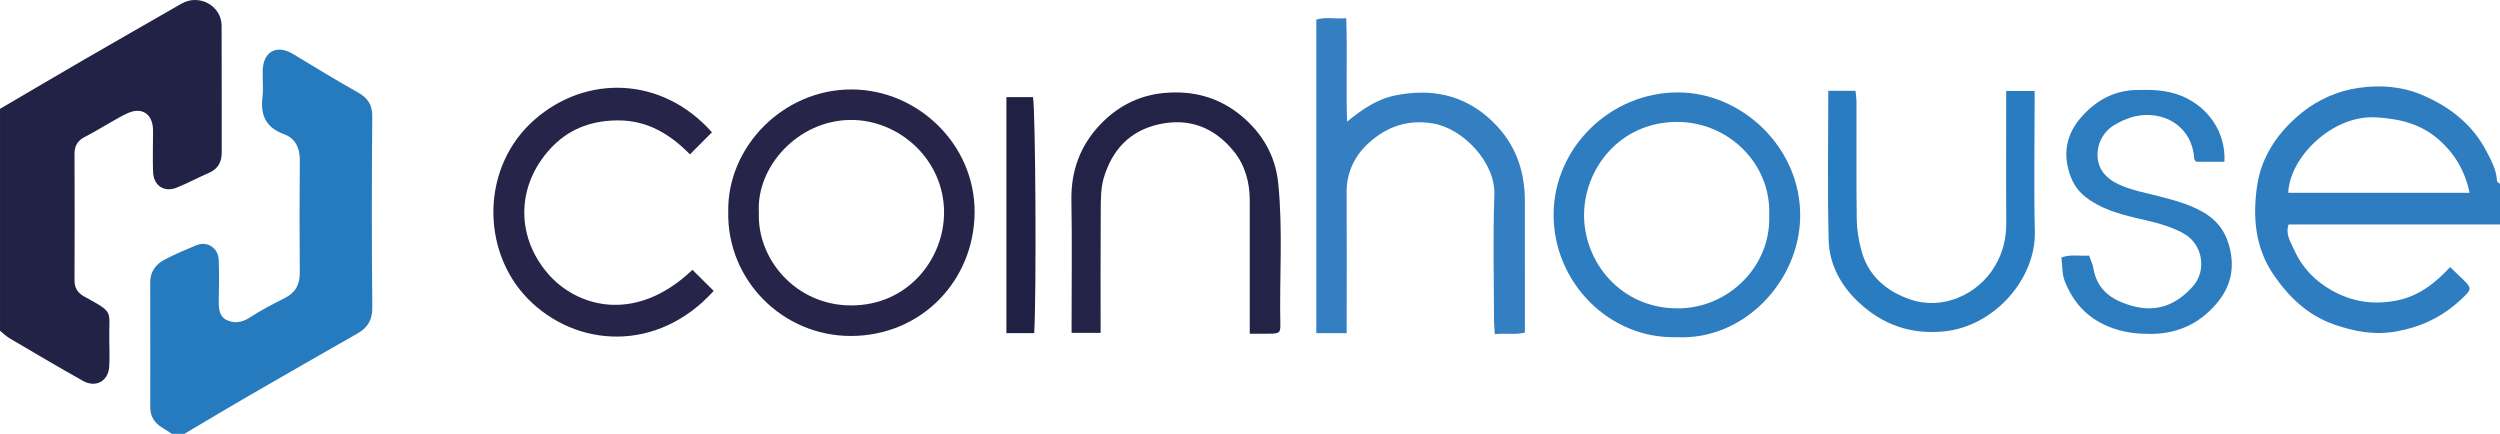
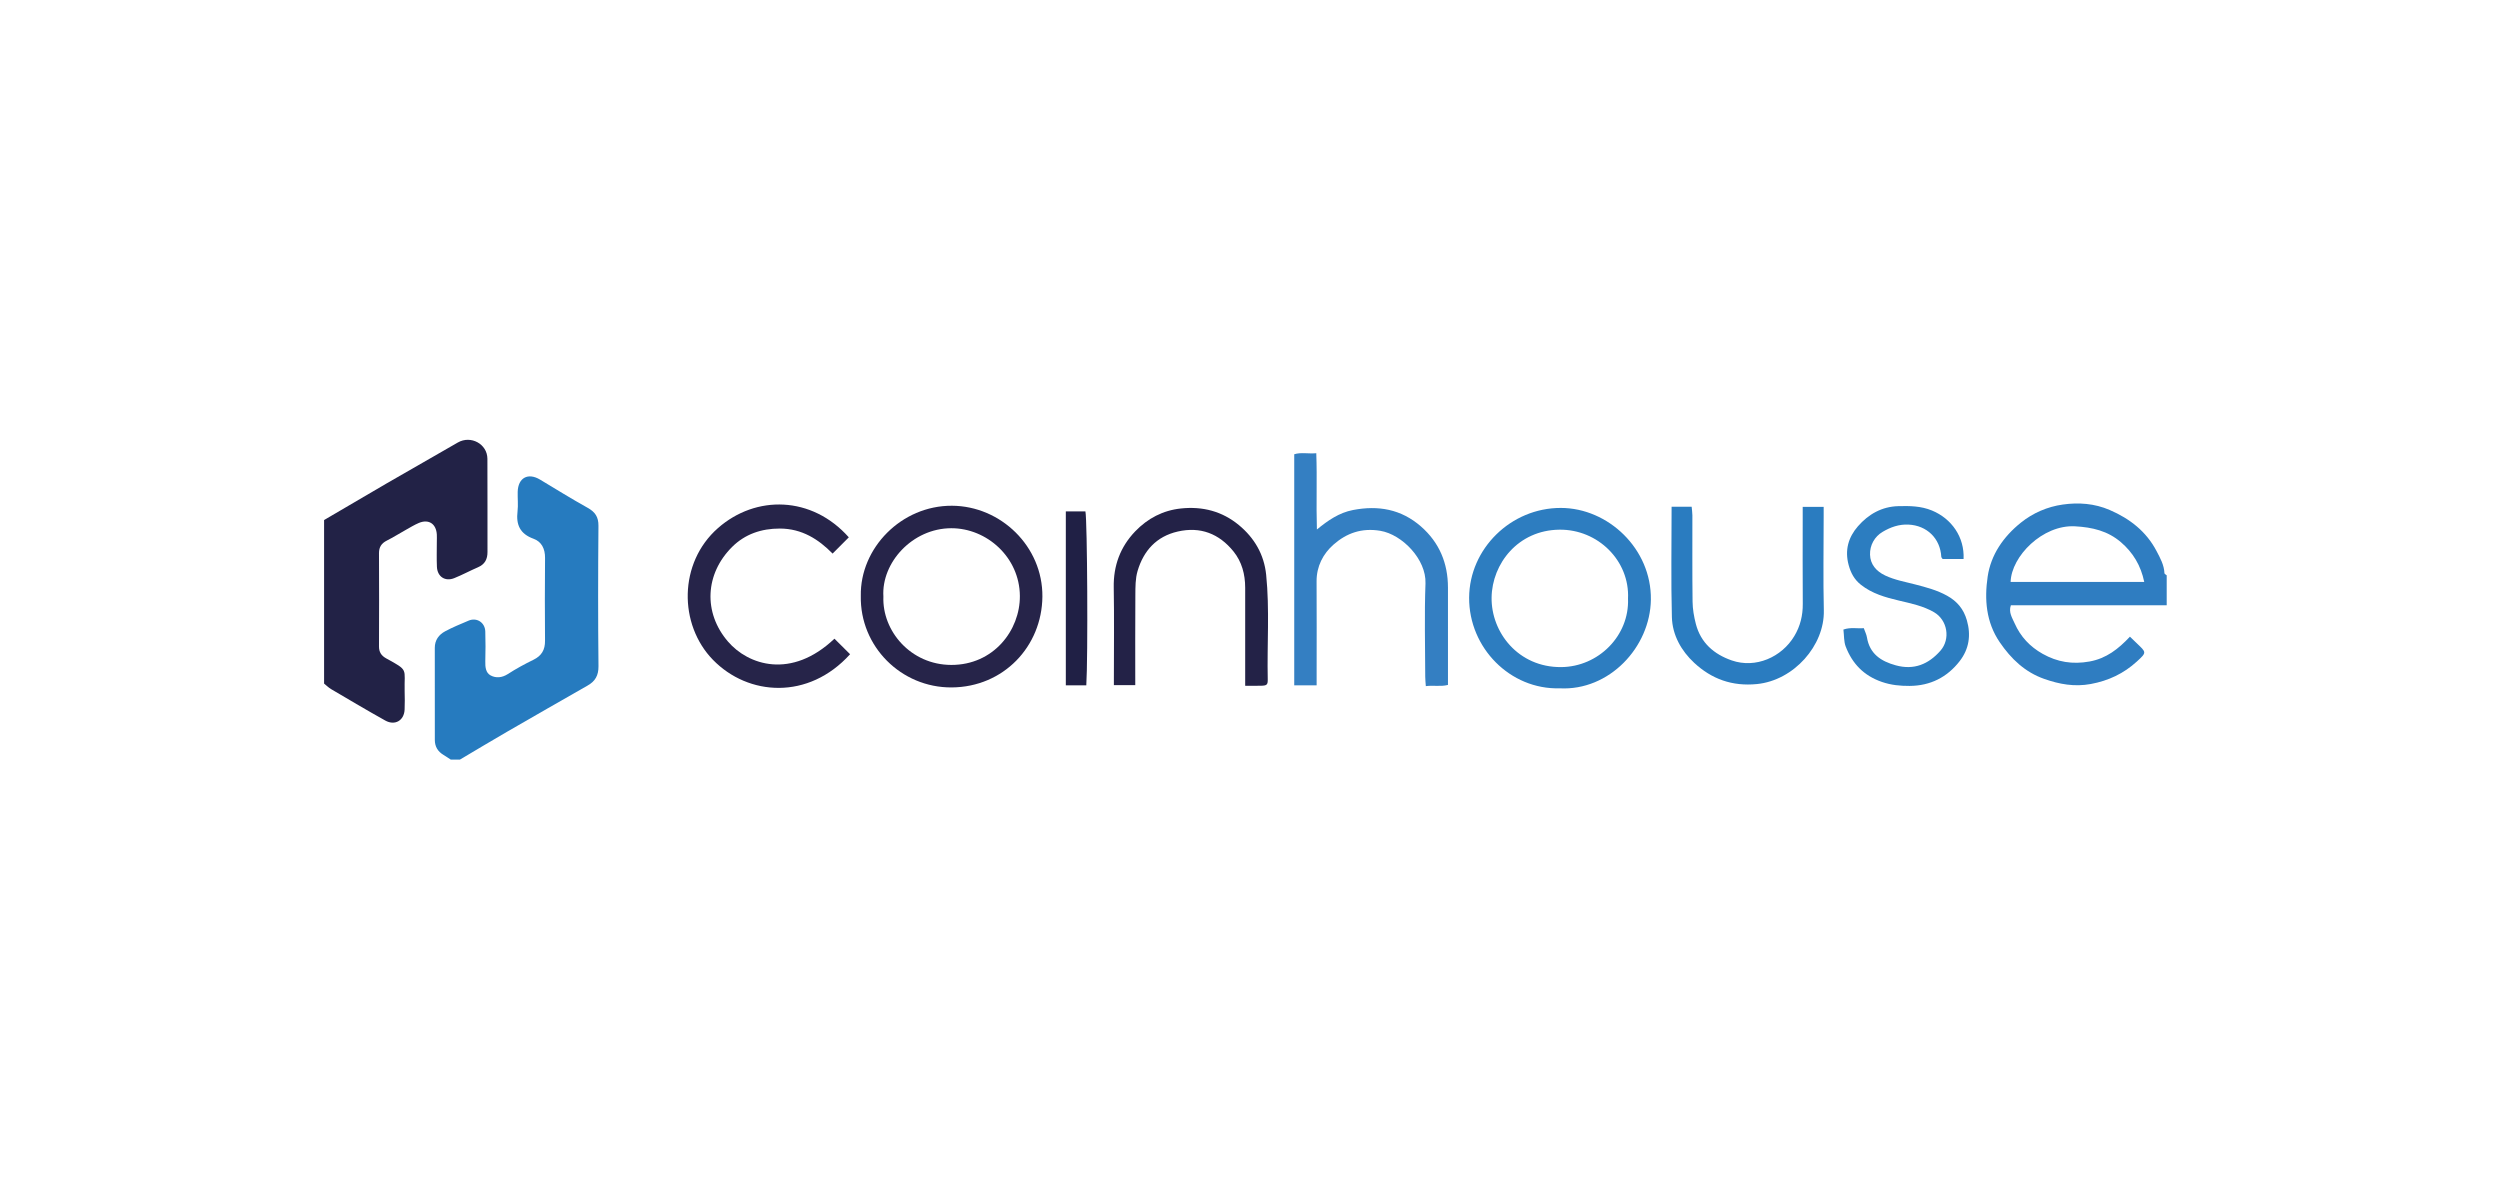
- <svg viewBox="0 0 149.25 25.901">
-   <g>
-     <path d="m0 6.498c1.691-0.99 3.379-1.987 5.074-2.97 1.916-1.11 3.841-2.205 5.76-3.31 1.051-0.604 2.388 0.116 2.396 1.315 0.013 2.517 0 5.033 7e-3 7.55 2e-3 0.585-0.21 1-0.768 1.24-0.648 0.278-1.27 0.619-1.923 0.88-0.74 0.297-1.369-0.115-1.405-0.912-0.031-0.682-8e-3 -1.366-8e-3 -2.05 0-0.186 0.01-0.373 0-0.559-0.048-0.883-0.66-1.287-1.466-0.944-0.365 0.156-0.708 0.367-1.056 0.562-0.51 0.285-1.006 0.598-1.527 0.862-0.436 0.22-0.638 0.528-0.636 1.026 0.013 2.516 0.012 5.033 0 7.55-1e-3 0.46 0.193 0.75 0.584 0.966 1.852 1.018 1.45 0.786 1.494 2.663 0.012 0.497 0.02 0.995-3e-3 1.491-0.041 0.879-0.785 1.317-1.564 0.882-1.477-0.824-2.932-1.689-4.39-2.546-0.206-0.122-0.38-0.298-0.568-0.449v-13.247z" fill="#222246" />
-     <path d="m10.261 25.901c-0.197-0.127-0.39-0.258-0.59-0.379-0.46-0.276-0.7-0.674-0.7-1.214 0-2.485 4e-3 -4.97-3e-3 -7.456-1e-3 -0.63 0.327-1.066 0.835-1.34 0.613-0.33 1.265-0.594 1.908-0.867 0.653-0.277 1.322 0.148 1.347 0.876 0.027 0.807 0.022 1.615 1e-3 2.422-0.012 0.456 0.033 0.931 0.435 1.144 0.436 0.23 0.924 0.187 1.394-0.116 0.665-0.429 1.365-0.81 2.076-1.157 0.662-0.324 0.939-0.81 0.933-1.538-0.017-2.237-0.02-4.474 2e-3 -6.71 7e-3 -0.736-0.28-1.315-0.931-1.551-1.097-0.397-1.427-1.13-1.298-2.218 0.062-0.52-1e-3 -1.055 0.013-1.583 0.03-1.141 0.835-1.576 1.808-0.993 1.282 0.77 2.554 1.56 3.86 2.287 0.608 0.339 0.88 0.74 0.873 1.463-0.032 3.79-0.036 7.58 3e-3 11.37 7e-3 0.751-0.267 1.214-0.879 1.563-2.171 1.24-4.343 2.48-6.507 3.732-1.285 0.743-2.556 1.51-3.834 2.265z" fill="#267bbf" />
-     <path d="m136.61 11.511h10.823c-0.276-1.334-0.91-2.378-1.885-3.215-1.067-0.917-2.317-1.213-3.72-1.29-2.624-0.142-5.156 2.426-5.218 4.505zm12.644 1.89h-12.624c-0.201 0.572 0.11 1.02 0.31 1.472 0.473 1.072 1.237 1.884 2.264 2.462 1.195 0.673 2.428 0.87 3.797 0.622 1.357-0.245 2.334-1.011 3.273-2.012l0.544 0.524c0.784 0.756 0.85 0.73 0.01 1.495-1.057 0.964-2.285 1.549-3.723 1.815-1.327 0.245-2.54 0.019-3.76-0.407-1.566-0.548-2.694-1.625-3.615-2.973-1.115-1.632-1.248-3.48-0.98-5.314 0.262-1.779 1.275-3.237 2.687-4.372a6.974 6.974 0 0 1 3.397-1.47c1.272-0.181 2.565-0.092 3.8 0.44 1.635 0.705 2.967 1.744 3.798 3.33 0.29 0.554 0.612 1.128 0.638 1.793 2e-3 0.059 0.12 0.113 0.183 0.17v2.425z" fill="#2f7dc1" />
-     <path d="m80.397 19.889h-1.814v-18.718c0.542-0.176 1.125-0.026 1.786-0.085 0.075 2.063-0.015 4.098 0.05 6.178 0.907-0.742 1.8-1.36 2.923-1.577 2.043-0.397 3.903-0.068 5.503 1.328 1.499 1.31 2.189 2.986 2.19 4.96 3e-3 2.61 1e-3 5.22 1e-3 7.879-0.585 0.152-1.165 0.017-1.794 0.097-0.02-0.293-0.048-0.53-0.048-0.767-4e-3 -2.518-0.073-5.039 0.02-7.553 0.072-1.948-1.885-3.96-3.652-4.259-1.52-0.258-2.742 0.192-3.786 1.106-0.854 0.746-1.392 1.77-1.383 2.997 0.016 2.486 4e-3 4.974 4e-3 7.46z" fill="#347fc2" />
-     <path d="m45.305 12.696c-0.11 2.786 2.212 5.532 5.499 5.538 3.421 7e-3 5.574-2.801 5.556-5.588-0.021-3.129-2.676-5.493-5.563-5.485-3.15 0.01-5.663 2.794-5.492 5.535m-1.829-0.053c-0.07-3.877 3.29-7.324 7.386-7.303 3.941 0.02 7.36 3.291 7.322 7.364-0.037 4.03-3.147 7.327-7.349 7.353-4.1 0.025-7.443-3.33-7.359-7.414" fill="#262449" />
-     <path d="m105.62 12.869c0.145-3.072-2.434-5.624-5.555-5.59-3.355 0.035-5.456 2.757-5.496 5.491-0.042 2.83 2.165 5.665 5.631 5.64 3.018-0.02 5.535-2.538 5.42-5.541m-5.535 7.26c-4.005 0.113-7.352-3.27-7.335-7.336 0.017-3.973 3.386-7.285 7.434-7.276 3.83 9e-3 7.34 3.314 7.287 7.422-0.05 3.875-3.389 7.404-7.386 7.19" fill="#2d7dc0" />
-     <path d="m41.34 16.109 1.267 1.258c-3.372 3.729-8.247 3.393-11.11 0.452-2.782-2.86-2.793-7.855 0.41-10.67 3.067-2.695 7.602-2.62 10.596 0.749l-1.313 1.318c-1.127-1.149-2.473-2.025-4.271-2.028-1.497-3e-3 -2.82 0.45-3.862 1.482-2.195 2.178-2.36 5.321-0.345 7.668 1.638 1.91 5.136 3.09 8.628-0.229" fill="#262449" />
-     <path d="m132.8 9.654h-1.698c-0.047-0.076-0.104-0.125-0.107-0.177-0.084-1.495-1.169-2.54-2.66-2.61-0.771-0.037-1.455 0.21-2.086 0.584a2.06 2.06 0 0 0-1.026 1.852c0.02 0.77 0.486 1.337 1.229 1.688 0.781 0.369 1.618 0.512 2.437 0.726 0.883 0.23 1.755 0.456 2.568 0.907 0.825 0.457 1.347 1.087 1.609 1.993 0.35 1.211 0.175 2.33-0.58 3.307-1.014 1.31-2.379 2-4.057 2.01-0.768 5e-3 -1.502-0.065-2.256-0.326-1.455-0.504-2.385-1.474-2.918-2.855-0.16-0.414-0.128-0.904-0.188-1.384 0.588-0.208 1.132-0.063 1.65-0.114 0.1 0.288 0.216 0.507 0.254 0.74 0.22 1.341 1.132 1.942 2.342 2.273 1.475 0.404 2.649-0.093 3.61-1.183 0.836-0.948 0.574-2.489-0.518-3.122-0.877-0.509-1.865-0.71-2.84-0.941-1.1-0.26-2.18-0.563-3.091-1.289-0.524-0.417-0.807-0.944-0.983-1.589-0.328-1.204-0.025-2.25 0.754-3.143 0.854-0.977 1.935-1.595 3.278-1.628 0.921-0.023 1.822-0.015 2.715 0.353 1.597 0.66 2.644 2.158 2.562 3.928" fill="#2c7dc0" />
-     <path d="m74.61 19.922c0-2.731 3e-3 -5.34 0-7.95-2e-3 -1.078-0.269-2.092-0.949-2.933-1.165-1.44-2.681-2.029-4.512-1.61-1.728 0.394-2.773 1.556-3.257 3.201-0.18 0.609-0.173 1.285-0.178 1.93-0.018 2.42-7e-3 4.84-7e-3 7.312h-1.733v-0.55c0-2.455 0.032-4.91-0.011-7.364-0.032-1.768 0.535-3.289 1.74-4.544 1.004-1.046 2.243-1.703 3.72-1.855 1.744-0.18 3.322 0.23 4.674 1.346 1.26 1.042 2.045 2.383 2.213 4.03 0.287 2.816 0.064 5.64 0.127 8.46 0.01 0.455-0.076 0.513-0.548 0.525-0.398 0.01-0.796 2e-3 -1.279 2e-3" fill="#232247" />
-     <path d="m109.15 5.422h1.624c0.02 0.226 0.058 0.46 0.059 0.695 4e-3 2.33-0.015 4.662 0.015 6.993 8e-3 0.602 0.114 1.216 0.265 1.802 0.396 1.53 1.468 2.454 2.901 2.955 1.947 0.68 4.055-0.266 5.074-1.966 0.486-0.81 0.695-1.677 0.687-2.622-0.019-2.33-6e-3 -4.661-6e-3 -6.992v-0.853h1.698v0.738c0 2.549-0.048 5.098 0.013 7.645 0.068 2.84-2.426 5.666-5.412 5.966-2.012 0.202-3.68-0.41-5.085-1.716-1.046-0.97-1.773-2.25-1.81-3.707-0.078-2.949-0.024-5.9-0.024-8.939" fill="#2a7cc0" />
-     <path d="m61.74 19.887h-1.658v-14.089h1.587c0.154 0.726 0.214 11.88 0.071 14.089" fill="#202045" />
+ <svg xmlns="http://www.w3.org/2000/svg" width="216px" height="104px" viewBox="0 0 216 104" version="1.1">
+   <g id="Coinhouse" stroke="none" stroke-width="1" fill="none" fill-rule="evenodd">
+     <g id="Logo" transform="translate(28, 38)" fill-rule="nonzero">
+       <path d="M0,6.931 C1.804,5.875 3.604,4.812 5.412,3.763 C7.456,2.579 9.509,1.411 11.556,0.233 C12.677,-0.412 14.103,0.356 14.112,1.635 C14.126,4.32 14.112,7.004 14.119,9.689 C14.122,10.313 13.895,10.755 13.3,11.011 C12.609,11.308 11.946,11.671 11.249,11.95 C10.46,12.267 9.789,11.827 9.75,10.977 C9.717,10.25 9.742,9.52 9.742,8.79 C9.742,8.592 9.753,8.393 9.742,8.194 C9.691,7.252 9.038,6.821 8.178,7.187 C7.789,7.354 7.423,7.579 7.052,7.787 C6.508,8.091 5.979,8.425 5.423,8.706 C4.958,8.941 4.742,9.269 4.745,9.801 C4.758,12.484 4.757,15.169 4.745,17.854 C4.743,18.345 4.95,18.654 5.367,18.884 C7.343,19.97 6.914,19.723 6.961,21.725 C6.974,22.255 6.982,22.786 6.958,23.315 C6.914,24.253 6.121,24.72 5.29,24.256 C3.714,23.377 2.162,22.454 0.607,21.54 C0.387,21.41 0.202,21.222 0.001,21.061 L0.001,6.931 L0,6.931 Z" id="Path" fill="#222246" />
+       <path d="M10.945,27.628 C10.735,27.492 10.529,27.353 10.316,27.223 C9.825,26.929 9.569,26.505 9.569,25.929 C9.569,23.278 9.573,20.627 9.566,17.975 C9.565,17.303 9.915,16.838 10.457,16.546 C11.11,16.194 11.806,15.913 12.492,15.621 C13.188,15.326 13.902,15.779 13.929,16.556 C13.957,17.417 13.952,18.278 13.93,19.139 C13.917,19.626 13.965,20.132 14.394,20.359 C14.859,20.605 15.379,20.559 15.881,20.236 C16.59,19.778 17.337,19.372 18.095,19.002 C18.801,18.656 19.097,18.138 19.09,17.361 C19.072,14.975 19.069,12.589 19.092,10.204 C19.1,9.419 18.794,8.801 18.099,8.549 C16.929,8.126 16.577,7.344 16.715,6.183 C16.781,5.629 16.714,5.058 16.729,4.495 C16.761,3.278 17.619,2.814 18.657,3.436 C20.025,4.257 21.381,5.1 22.774,5.875 C23.423,6.237 23.713,6.665 23.706,7.436 C23.671,11.478 23.667,15.521 23.709,19.564 C23.716,20.365 23.424,20.859 22.771,21.231 C20.455,22.554 18.139,23.876 15.83,25.212 C14.46,26.004 13.104,26.822 11.741,27.628 L10.945,27.628 Z" id="Path" fill="#267BBF" />
+       <path d="M145.717,12.278 L157.262,12.278 C156.967,10.855 156.291,9.742 155.251,8.849 C154.113,7.871 152.78,7.555 151.283,7.473 C148.484,7.322 145.783,10.061 145.717,12.278 L145.717,12.278 Z M159.204,14.294 L145.739,14.294 C145.524,14.905 145.856,15.382 146.069,15.865 C146.574,17.008 147.389,17.874 148.484,18.491 C149.759,19.209 151.074,19.419 152.534,19.154 C153.982,18.893 155.024,18.076 156.026,17.008 L156.606,17.567 C157.442,18.373 157.513,18.346 156.617,19.162 C155.489,20.19 154.179,20.814 152.645,21.098 C151.23,21.359 149.936,21.118 148.635,20.663 C146.964,20.079 145.761,18.93 144.779,17.492 C143.589,15.751 143.447,13.78 143.733,11.824 C144.013,9.926 145.093,8.371 146.599,7.161 C147.644,6.321 148.896,5.779 150.223,5.593 C151.58,5.399 152.959,5.494 154.276,6.062 C156.02,6.814 157.441,7.922 158.327,9.614 C158.637,10.205 158.98,10.817 159.008,11.526 C159.01,11.589 159.136,11.647 159.203,11.708 L159.203,14.294 L159.204,14.294 Z" id="Shape" fill="#2F7DC1" />
+       <path d="M85.757,21.215 L83.822,21.215 L83.822,1.249 C84.4,1.061 85.022,1.221 85.727,1.158 C85.807,3.359 85.711,5.53 85.78,7.748 C86.748,6.957 87.7,6.298 88.898,6.066 C91.077,5.643 93.061,5.994 94.768,7.483 C96.367,8.88 97.103,10.668 97.104,12.773 C97.107,15.557 97.105,18.341 97.105,21.178 C96.481,21.34 95.862,21.196 95.191,21.281 C95.17,20.969 95.14,20.716 95.14,20.463 C95.136,17.777 95.062,15.088 95.162,12.406 C95.238,10.329 93.151,8.182 91.266,7.863 C89.645,7.588 88.341,8.068 87.228,9.043 C86.317,9.839 85.743,10.931 85.753,12.24 C85.77,14.892 85.757,17.546 85.757,20.197 L85.757,21.215 Z" id="Path" fill="#347FC2" />
+       <path d="M48.325,13.542 C48.208,16.514 50.685,19.443 54.191,19.45 C57.84,19.457 60.137,16.462 60.117,13.489 C60.095,10.151 57.263,7.63 54.183,7.638 C50.823,7.649 48.143,10.619 48.325,13.542 M46.374,13.486 C46.3,9.35 49.884,5.674 54.253,5.696 C58.457,5.717 62.103,9.206 62.063,13.551 C62.023,17.85 58.706,21.366 54.224,21.394 C49.851,21.421 46.285,17.842 46.374,13.486" id="Shape" fill="#262449" />
+       <path d="M112.661,13.727 C112.816,10.45 110.065,7.728 106.736,7.764 C103.157,7.802 100.916,10.705 100.874,13.621 C100.829,16.64 103.183,19.664 106.88,19.637 C110.099,19.616 112.784,16.93 112.661,13.727 M106.757,21.471 C102.485,21.591 98.915,17.983 98.933,13.646 C98.951,9.408 102.545,5.875 106.863,5.885 C110.948,5.894 114.692,9.42 114.636,13.802 C114.582,17.935 111.021,21.699 106.757,21.471" id="Shape" fill="#2D7DC0" />
+       <path d="M44.096,17.183 L45.447,18.525 C41.851,22.502 36.651,22.144 33.597,19.007 C30.629,15.956 30.618,10.628 34.034,7.626 C37.306,4.751 42.143,4.831 45.337,8.425 L43.936,9.83 C42.734,8.605 41.298,7.67 39.38,7.667 C37.783,7.664 36.372,8.147 35.261,9.248 C32.919,11.571 32.743,14.924 34.893,17.427 C36.64,19.465 40.371,20.723 44.096,17.183" id="Path" fill="#262449" />
+       <path d="M141.653,10.298 L139.842,10.298 C139.792,10.217 139.731,10.164 139.728,10.109 C139.638,8.514 138.481,7.399 136.891,7.325 C136.068,7.285 135.339,7.549 134.666,7.948 C133.964,8.354 133.544,9.113 133.571,9.923 C133.593,10.745 134.09,11.349 134.882,11.724 C135.715,12.117 136.608,12.27 137.482,12.498 C138.423,12.743 139.354,12.985 140.221,13.466 C141.101,13.953 141.658,14.625 141.937,15.591 C142.31,16.883 142.124,18.077 141.318,19.119 C140.237,20.516 138.781,21.252 136.991,21.263 C136.172,21.268 135.389,21.194 134.585,20.915 C133.033,20.378 132.041,19.343 131.472,17.87 C131.301,17.428 131.335,16.906 131.271,16.394 C131.899,16.172 132.479,16.326 133.031,16.272 C133.138,16.579 133.262,16.813 133.302,17.061 C133.537,18.492 134.51,19.133 135.801,19.486 C137.374,19.917 138.626,19.387 139.651,18.224 C140.543,17.213 140.263,15.569 139.099,14.894 C138.163,14.351 137.109,14.137 136.069,13.89 C134.896,13.613 133.744,13.29 132.772,12.515 C132.213,12.07 131.911,11.508 131.724,10.82 C131.374,9.536 131.697,8.42 132.528,7.468 C133.439,6.426 134.592,5.766 136.025,5.731 C137.007,5.707 137.968,5.715 138.921,6.108 C140.624,6.812 141.741,8.41 141.653,10.298" id="Path" fill="#2C7DC0" />
+       <path d="M79.584,21.25 C79.584,18.337 79.587,15.554 79.584,12.77 C79.582,11.62 79.297,10.539 78.572,9.642 C77.329,8.106 75.712,7.477 73.759,7.924 C71.916,8.345 70.801,9.584 70.285,11.339 C70.093,11.988 70.1,12.709 70.095,13.397 C70.076,15.979 70.087,18.56 70.087,21.197 L68.239,21.197 L68.239,20.61 C68.239,17.991 68.273,15.373 68.227,12.755 C68.193,10.869 68.798,9.247 70.083,7.908 C71.154,6.793 72.476,6.092 74.051,5.93 C75.911,5.738 77.595,6.175 79.037,7.365 C80.381,8.477 81.218,9.907 81.397,11.664 C81.703,14.668 81.466,17.68 81.533,20.688 C81.543,21.173 81.452,21.235 80.948,21.248 C80.524,21.259 80.099,21.25 79.584,21.25" id="Path" fill="#232247" />
+       <path d="M116.427,5.783 L118.159,5.783 C118.18,6.025 118.221,6.274 118.222,6.525 C118.226,9.01 118.206,11.498 118.238,13.984 C118.246,14.626 118.359,15.281 118.521,15.906 C118.943,17.538 120.086,18.524 121.615,19.058 C123.692,19.783 125.94,18.774 127.027,16.961 C127.546,16.097 127.769,15.172 127.76,14.164 C127.74,11.679 127.754,9.193 127.754,6.706 L127.754,5.796 L129.565,5.796 L129.565,6.583 C129.565,9.302 129.514,12.021 129.579,14.738 C129.651,17.767 126.991,20.782 123.806,21.102 C121.66,21.317 119.881,20.665 118.382,19.271 C117.266,18.237 116.491,16.871 116.451,15.317 C116.368,12.172 116.426,9.024 116.426,5.782" id="Path" fill="#2A7CC0" />
+       <path d="M65.856,21.213 L64.087,21.213 L64.087,6.185 L65.78,6.185 C65.945,6.959 66.009,18.857 65.856,21.213" id="Path" fill="#202045" />
+     </g>
  </g>
</svg>
